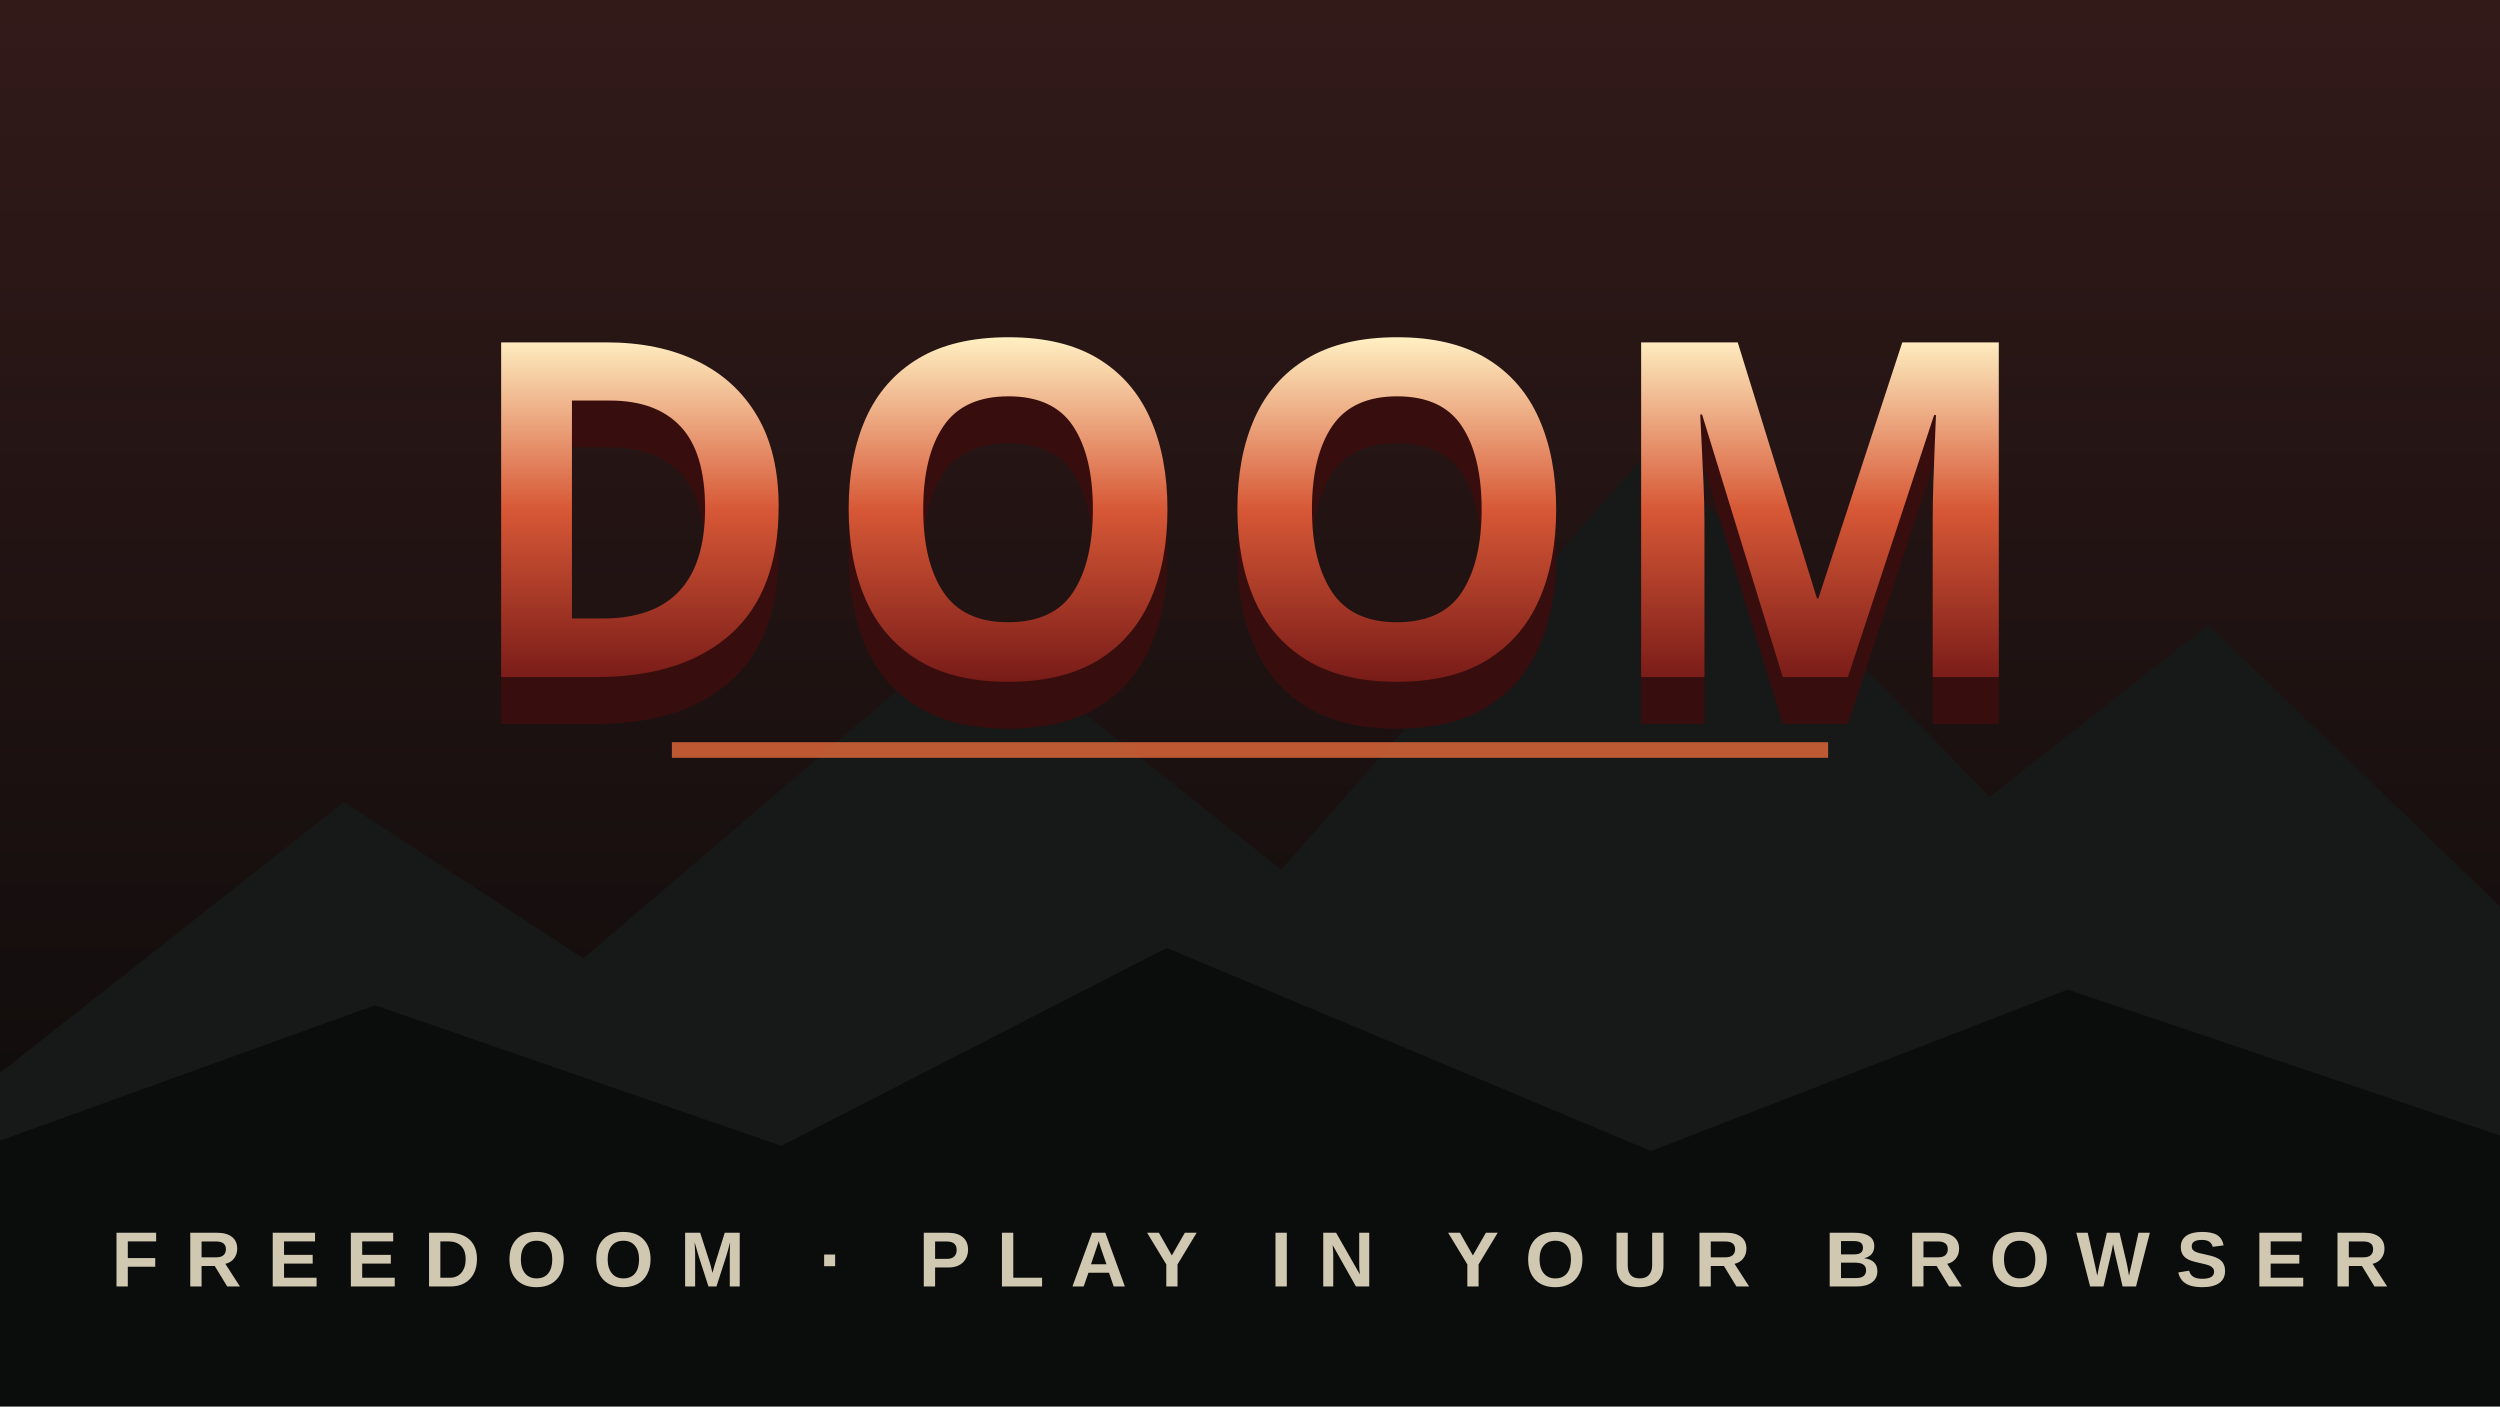
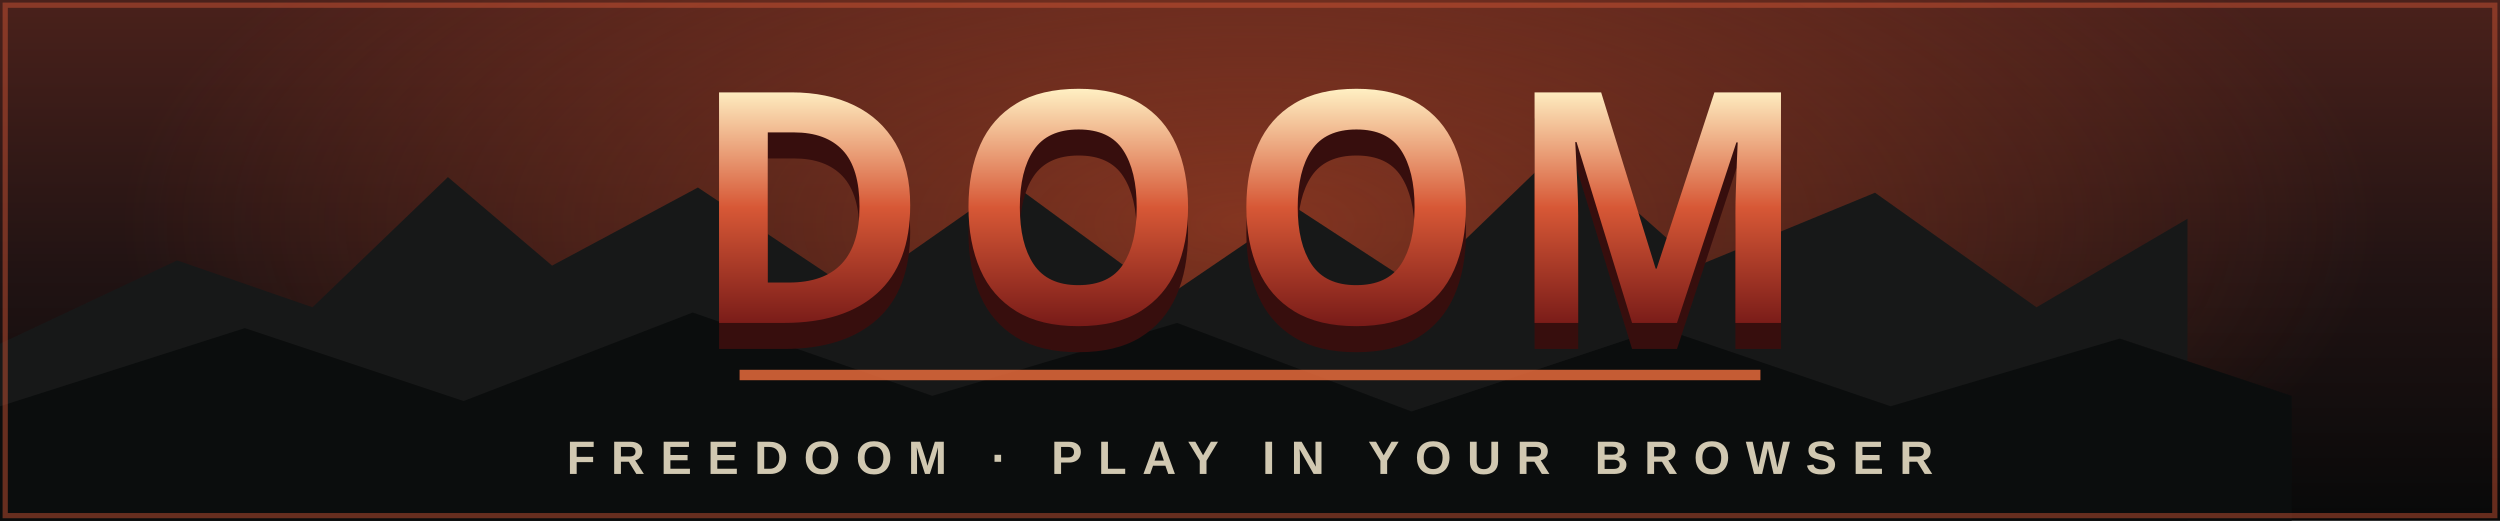
- <svg xmlns="http://www.w3.org/2000/svg" viewBox="0 0 480 270">
+ <svg xmlns="http://www.w3.org/2000/svg" width="480" height="100" viewBox="0 0 480 100">
  <defs>
    <linearGradient id="bg" x2="0" y2="1">
-       <stop stop-color="#321a19" />
+       <stop stop-color="#4a211b" />
+       <stop offset=".52" stop-color="#211313" />
      <stop offset="1" stop-color="#080909" />
    </linearGradient>
+     <radialGradient id="glow">
+       <stop stop-color="#bc4828" stop-opacity=".62" />
+       <stop offset="1" stop-color="#bc4828" stop-opacity="0" />
+     </radialGradient>
    <linearGradient id="title" x2="0" y2="1">
      <stop stop-color="#fff0c3" />
      <stop offset=".5" stop-color="#d75836" />
      <stop offset="1" stop-color="#781b18" />
    </linearGradient>
  </defs>
-   <rect width="480" height="270" fill="url(#bg)" />
-   <path d="M0 206 66 154l46 30 75-64 59 47 71-81 65 67 42-33 56 54v96H0Z" fill="#171818" />
-   <path d="m0 219 72-26 78 27 74-38 93 39 80-31 83 28v52H0Z" fill="#0b0d0d" />
-   <text x="240" y="139" fill="#370e0d" font-family="Impact, sans-serif" font-size="90" font-weight="900" text-anchor="middle" letter-spacing="3">DOOM</text>
-   <text x="240" y="130" fill="url(#title)" font-family="Impact, sans-serif" font-size="90" font-weight="900" text-anchor="middle" letter-spacing="3">DOOM</text>
-   <path d="M129 144h222" stroke="#e56a3b" stroke-width="3" opacity=".8" />
-   <text x="240" y="247" fill="#d1c8b1" font-family="Arial, sans-serif" font-size="15" font-weight="700" text-anchor="middle" letter-spacing="5">FREEDOOM · PLAY IN YOUR BROWSER</text>
+   <rect width="480" height="100" fill="url(#bg)" />
+   <ellipse cx="240" cy="43" rx="220" ry="88" fill="url(#glow)" />
+   <path d="m0 66 34-16 26 9 26-25 20 17 28-15 30 20 30-21 30 22 25-17 23 15 28-27 26 23 34-14 31 22 29-17v58H0Z" fill="#171818" />
+   <path d="m0 78 47-15 42 14 44-17 46 16 47-14 45 17 48-16 44 15 44-13 33 11v24H0Z" fill="#0b0d0d" />
+   <text x="240" y="67" fill="#370e0d" font-family="Impact, 'Arial Black', sans-serif" font-size="62" font-weight="900" text-anchor="middle" letter-spacing="4">DOOM</text>
+   <text x="240" y="62" fill="url(#title)" font-family="Impact, 'Arial Black', sans-serif" font-size="62" font-weight="900" text-anchor="middle" letter-spacing="4">DOOM</text>
+   <path d="M142 72h196" stroke="#e56a3b" stroke-width="2" opacity=".85" />
+   <text x="240" y="91" fill="#d1c8b1" font-family="Arial, sans-serif" font-size="9" font-weight="700" text-anchor="middle" letter-spacing="3">FREEDOOM · PLAY IN YOUR BROWSER</text>
+   <path d="M1 1h478v98H1z" fill="none" stroke="#d75836" stroke-opacity=".45" />
</svg>
